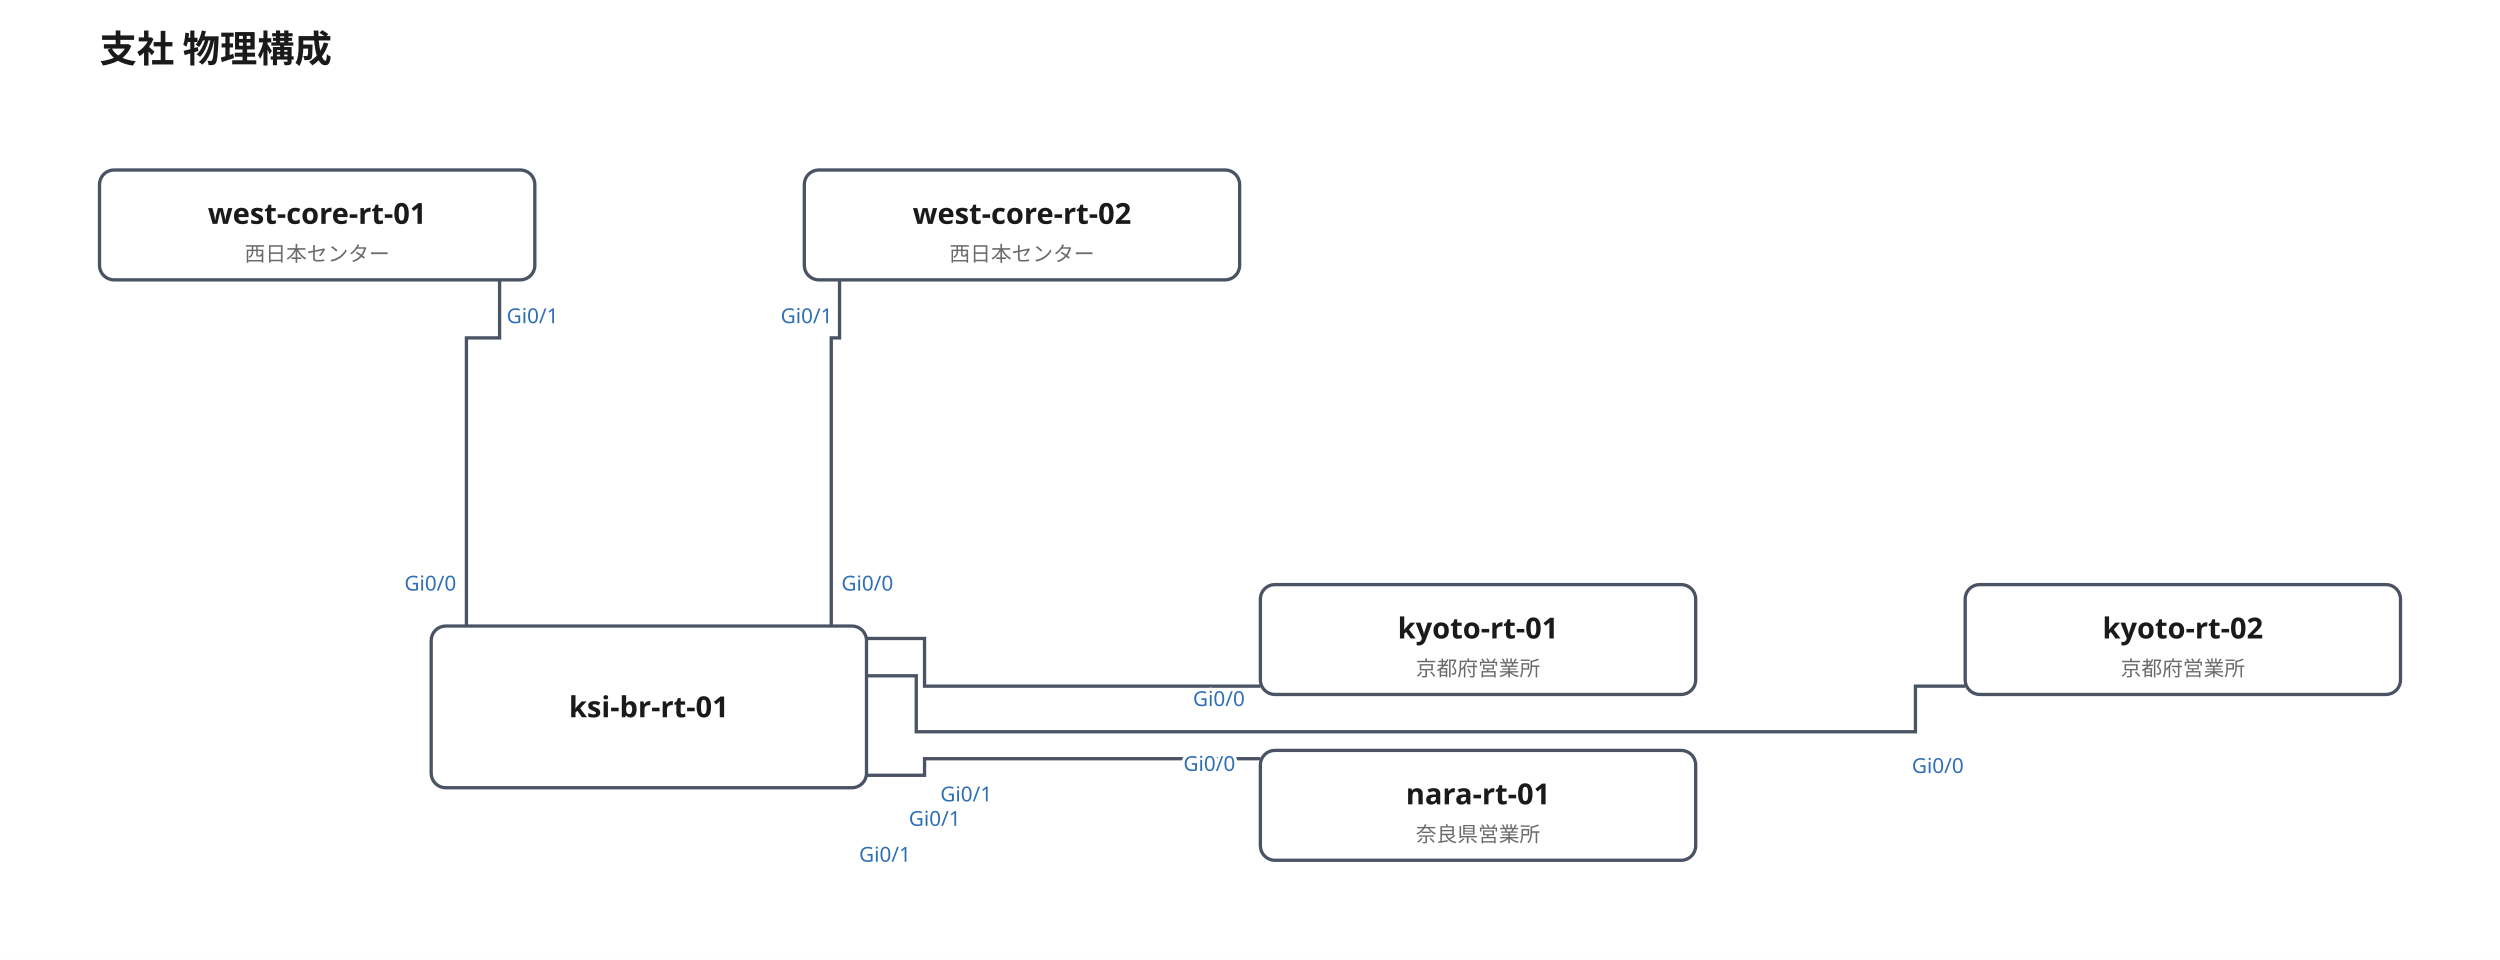
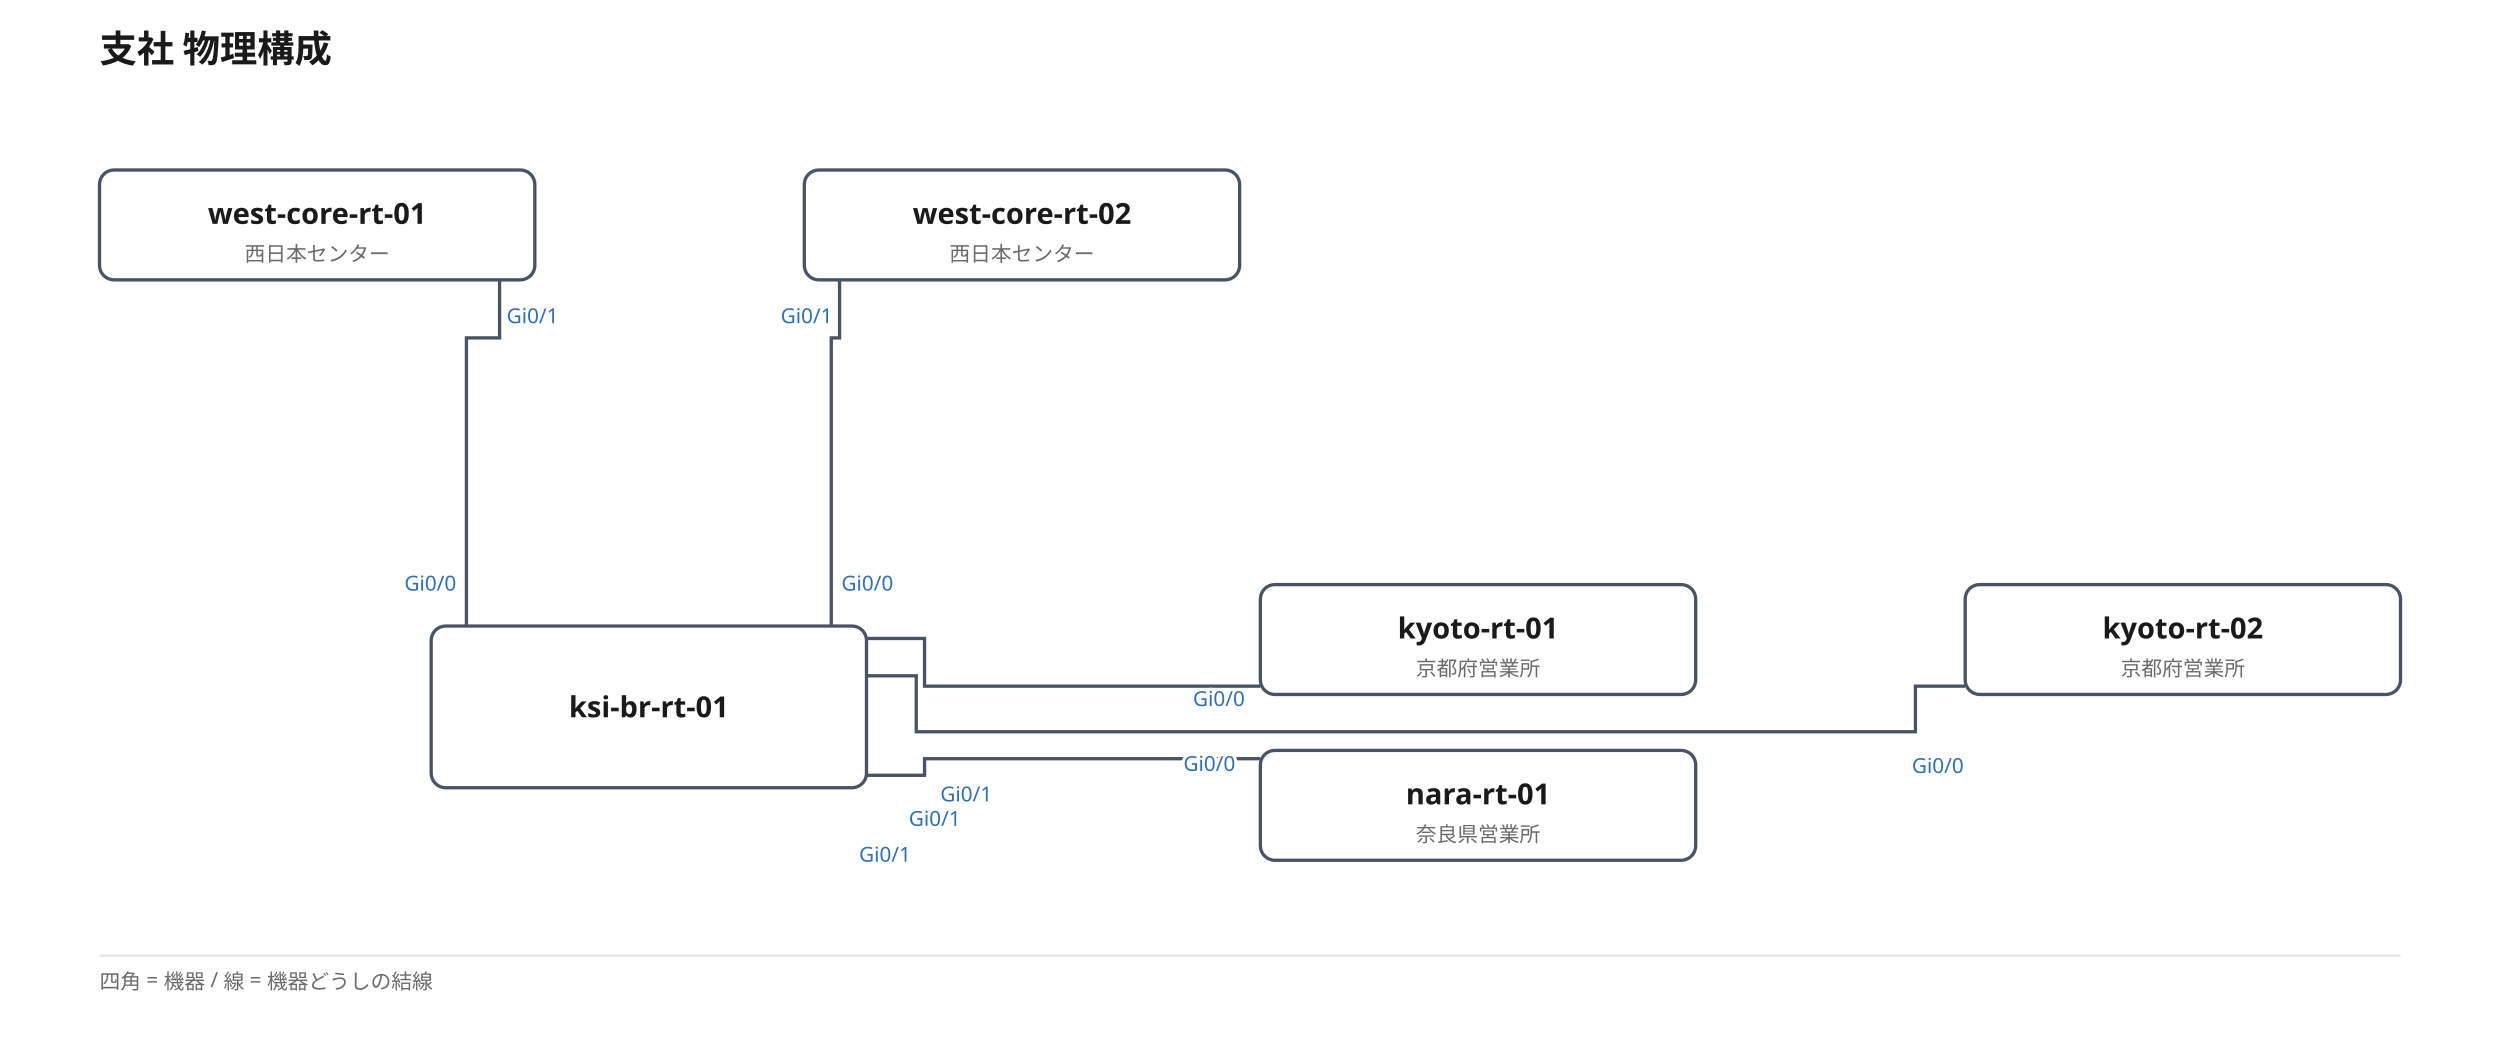
- <svg xmlns="http://www.w3.org/2000/svg" width="1206" height="463" viewBox="0 0 1206 463" font-family="'Yu Gothic', 'Hiragino Kaku Gothic ProN', Meiryo, 'Noto Sans JP', sans-serif">
+ <svg xmlns="http://www.w3.org/2000/svg" width="1206" height="503" viewBox="0 0 1206 503" font-family="'Yu Gothic', 'Hiragino Kaku Gothic ProN', Meiryo, 'Noto Sans JP', sans-serif">
  <rect width="100%" height="100%" fill="#ffffff" />
  <text x="48" y="30" font-size="18" font-weight="700" fill="#1a1a1a">支社 物理構成</text>
  <polyline points="225,302 225,163 241,163 241,135" fill="none" stroke="#4a5364" stroke-width="1.6" />
  <text class="port-label" x="220.1" y="284.9" font-size="10" fill="#2f6fb5" text-anchor="end" paint-order="stroke" stroke="#ffffff" stroke-width="3">Gi0/0</text>
  <text class="port-label" x="244.4" y="155.9" font-size="10" fill="#2f6fb5" text-anchor="start" paint-order="stroke" stroke="#ffffff" stroke-width="3">Gi0/1</text>
  <polyline points="401,302 401,163 405,163 405,135" fill="none" stroke="#4a5364" stroke-width="1.6" />
  <text class="port-label" x="405.9" y="284.9" font-size="10" fill="#2f6fb5" text-anchor="start" paint-order="stroke" stroke="#ffffff" stroke-width="3">Gi0/0</text>
  <text class="port-label" x="401.6" y="155.9" font-size="10" fill="#2f6fb5" text-anchor="end" paint-order="stroke" stroke="#ffffff" stroke-width="3">Gi0/1</text>
  <polyline points="608,331 446,331 446,308 418,308" fill="none" stroke="#4a5364" stroke-width="1.6" />
  <text class="port-label" x="600.5" y="340.6" font-size="10" fill="#2f6fb5" text-anchor="end" paint-order="stroke" stroke="#ffffff" stroke-width="3">Gi0/0</text>
  <text class="port-label" x="453.6" y="386.6" font-size="10" fill="#2f6fb5" text-anchor="start" paint-order="stroke" stroke="#ffffff" stroke-width="3">Gi0/1</text>
  <polyline points="948,331 924,331 924,353 442,353 442,326 418,326" fill="none" stroke="#4a5364" stroke-width="1.6" />
  <text class="port-label" x="947.3" y="372.9" font-size="10" fill="#2f6fb5" text-anchor="end" paint-order="stroke" stroke="#ffffff" stroke-width="3">Gi0/0</text>
  <text class="port-label" x="438.4" y="398.4" font-size="10" fill="#2f6fb5" text-anchor="start" paint-order="stroke" stroke="#ffffff" stroke-width="3">Gi0/1</text>
  <polyline points="608,366 446,366 446,374 418,374" fill="none" stroke="#4a5364" stroke-width="1.6" />
  <text class="port-label" x="595.9" y="371.9" font-size="10" fill="#2f6fb5" text-anchor="end" paint-order="stroke" stroke="#ffffff" stroke-width="3">Gi0/0</text>
  <text class="port-label" x="414.4" y="415.7" font-size="10" fill="#2f6fb5" text-anchor="start" paint-order="stroke" stroke="#ffffff" stroke-width="3">Gi0/1</text>
  <g>
    <rect x="48" y="82" width="210" height="53" rx="7" fill="#ffffff" stroke="#4a5364" stroke-width="1.6" />
    <text x="153" y="108" font-size="14" font-weight="700" fill="#1a1a1a" text-anchor="middle">west-core-rt-01</text>
    <text x="153" y="126" font-size="10" fill="#6b6b6b" text-anchor="middle">西日本センター</text>
  </g>
  <g>
    <rect x="388" y="82" width="210" height="53" rx="7" fill="#ffffff" stroke="#4a5364" stroke-width="1.6" />
    <text x="493" y="108" font-size="14" font-weight="700" fill="#1a1a1a" text-anchor="middle">west-core-rt-02</text>
    <text x="493" y="126" font-size="10" fill="#6b6b6b" text-anchor="middle">西日本センター</text>
  </g>
  <g>
    <rect x="208" y="302" width="210" height="78" rx="7" fill="#ffffff" stroke="#4a5364" stroke-width="1.6" />
    <text x="313" y="346" font-size="14" font-weight="700" fill="#1a1a1a" text-anchor="middle">ksi-br-rt-01</text>
  </g>
  <g>
    <rect x="608" y="282" width="210" height="53" rx="7" fill="#ffffff" stroke="#4a5364" stroke-width="1.6" />
    <text x="713" y="308" font-size="14" font-weight="700" fill="#1a1a1a" text-anchor="middle">kyoto-rt-01</text>
    <text x="713" y="326" font-size="10" fill="#6b6b6b" text-anchor="middle">京都府営業所</text>
  </g>
  <g>
    <rect x="948" y="282" width="210" height="53" rx="7" fill="#ffffff" stroke="#4a5364" stroke-width="1.6" />
    <text x="1053" y="308" font-size="14" font-weight="700" fill="#1a1a1a" text-anchor="middle">kyoto-rt-02</text>
    <text x="1053" y="326" font-size="10" fill="#6b6b6b" text-anchor="middle">京都府営業所</text>
  </g>
  <g>
    <rect x="608" y="362" width="210" height="53" rx="7" fill="#ffffff" stroke="#4a5364" stroke-width="1.6" />
    <text x="713" y="388" font-size="14" font-weight="700" fill="#1a1a1a" text-anchor="middle">nara-rt-01</text>
    <text x="713" y="406" font-size="10" fill="#6b6b6b" text-anchor="middle">奈良県営業所</text>
  </g>
+   <line x1="48" y1="461" x2="1158" y2="461" stroke="#dfe3ea" stroke-width="1" />
+   <text x="48" y="477" font-size="10" fill="#6b6b6b">四角 = 機器 / 線 = 機器どうしの結線</text>
</svg>
